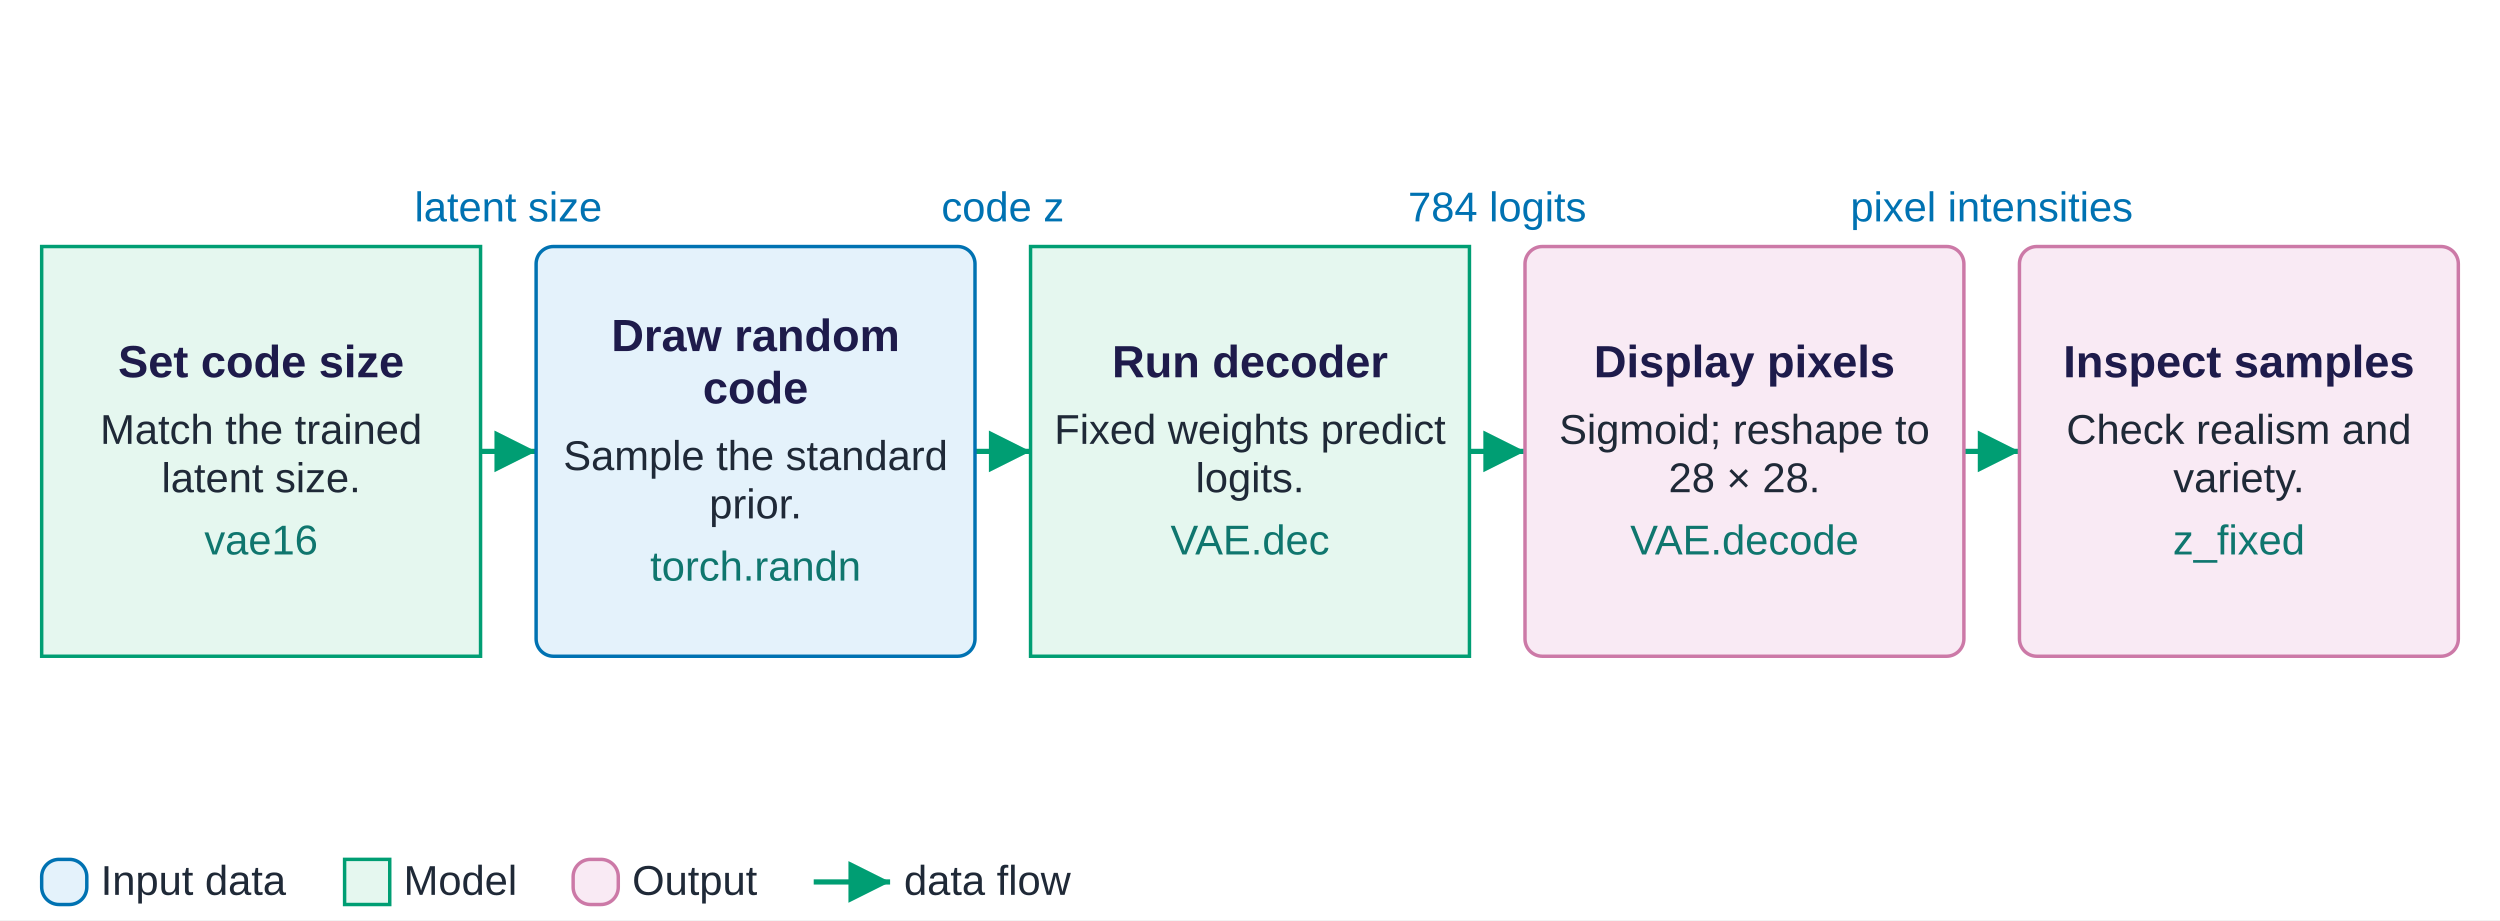
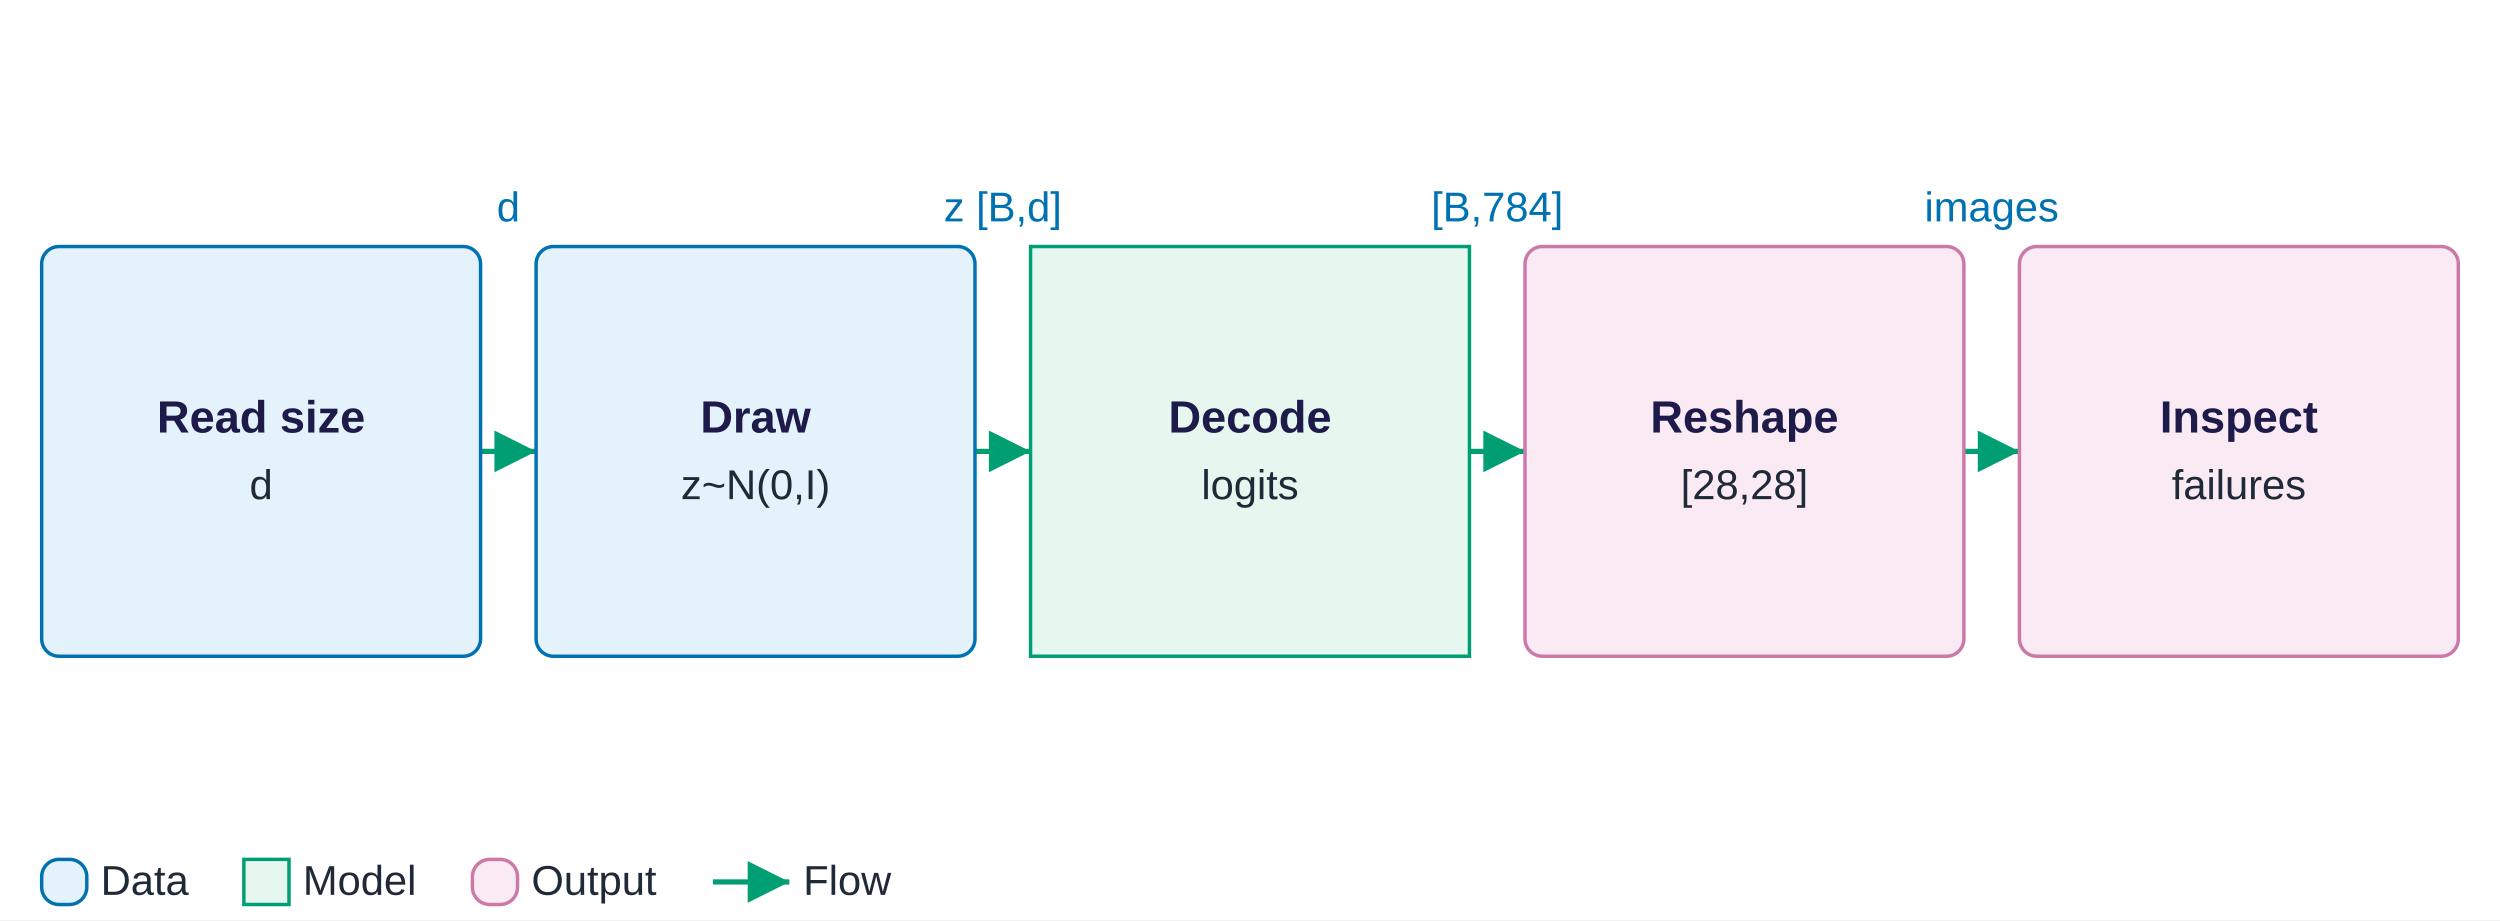
<svg xmlns="http://www.w3.org/2000/svg" width="1440" height="530" role="img">
  <rect width="100%" height="100%" fill="white" />
  <defs>
    <marker id="arrow009E73" markerWidth="8" markerHeight="8" refX="8" refY="4" orient="auto">
      <path d="M0,0 L8,4 L0,8" fill="#009E73" />
    </marker>
  </defs>
  <polyline points="276.8,260 308.8,260" fill="none" stroke="#009E73" stroke-width="3" marker-end="url(#arrow009E73)" />
  <text font-family="Arial,sans-serif" font-size="24" fill="#0072B2" font-weight="400" text-anchor="middle">
-     <tspan x="292.8" y="127.52">latent size</tspan>
+     <tspan x="292.8" y="127.52">d</tspan>
  </text>
  <polyline points="561.6,260 593.6,260" fill="none" stroke="#009E73" stroke-width="3" marker-end="url(#arrow009E73)" />
  <text font-family="Arial,sans-serif" font-size="24" fill="#0072B2" font-weight="400" text-anchor="middle">
-     <tspan x="577.6" y="127.52">code z</tspan>
+     <tspan x="577.6" y="127.52">z [B,d]</tspan>
  </text>
  <polyline points="846.4,260 878.4,260" fill="none" stroke="#009E73" stroke-width="3" marker-end="url(#arrow009E73)" />
  <text font-family="Arial,sans-serif" font-size="24" fill="#0072B2" font-weight="400" text-anchor="middle">
-     <tspan x="862.4" y="127.52">784 logits</tspan>
+     <tspan x="862.4" y="127.52">[B,784]</tspan>
  </text>
  <polyline points="1131.2,260 1163.2,260" fill="none" stroke="#009E73" stroke-width="3" marker-end="url(#arrow009E73)" />
  <text font-family="Arial,sans-serif" font-size="24" fill="#0072B2" font-weight="400" text-anchor="middle">
-     <tspan x="1147.2" y="127.52">pixel intensities</tspan>
+     <tspan x="1147.2" y="127.52">images</tspan>
  </text>
-   <rect x="24" y="142" width="252.8" height="236" rx="0" fill="#E5F7EF" stroke="#009E73" stroke-width="2" />
+   <rect x="24" y="142" width="252.8" height="236" rx="10" fill="#E4F2FB" stroke="#0072B2" stroke-width="2" />
  <text font-family="Arial,sans-serif" font-size="26" fill="#1E1B4B" font-weight="700" text-anchor="middle">
-     <tspan x="150.4" y="217.3">Set code size</tspan>
+     <tspan x="150.4" y="249.14">Read size</tspan>
  </text>
  <text font-family="Arial,sans-serif" font-size="24" fill="#1F2937" font-weight="400" text-anchor="middle">
-     <tspan x="150.4" y="255.68">Match the trained</tspan>
-   </text>
-   <text font-family="Arial,sans-serif" font-size="24" fill="#1F2937" font-weight="400" text-anchor="middle">
-     <tspan x="150.4" y="283.52">latent size.</tspan>
-   </text>
-   <text font-family="Arial,sans-serif" font-size="24" fill="#0F766E" font-weight="400" text-anchor="middle">
-     <tspan x="150.4" y="319.36">vae16</tspan>
+     <tspan x="150.4" y="287.52">d</tspan>
  </text>
  <rect x="308.8" y="142" width="252.8" height="236" rx="10" fill="#E4F2FB" stroke="#0072B2" stroke-width="2" />
  <text font-family="Arial,sans-serif" font-size="26" fill="#1E1B4B" font-weight="700" text-anchor="middle">
-     <tspan x="435.2" y="202.22">Draw random</tspan>
-   </text>
-   <text font-family="Arial,sans-serif" font-size="26" fill="#1E1B4B" font-weight="700" text-anchor="middle">
-     <tspan x="435.2" y="232.38">code</tspan>
+     <tspan x="435.2" y="249.14">Draw</tspan>
  </text>
  <text font-family="Arial,sans-serif" font-size="24" fill="#1F2937" font-weight="400" text-anchor="middle">
-     <tspan x="435.2" y="270.76">Sample the standard</tspan>
-   </text>
-   <text font-family="Arial,sans-serif" font-size="24" fill="#1F2937" font-weight="400" text-anchor="middle">
-     <tspan x="435.2" y="298.6">prior.</tspan>
-   </text>
-   <text font-family="Arial,sans-serif" font-size="24" fill="#0F766E" font-weight="400" text-anchor="middle">
-     <tspan x="435.2" y="334.44">torch.randn</tspan>
+     <tspan x="435.2" y="287.52">z~N(0,I)</tspan>
  </text>
  <rect x="593.6" y="142" width="252.8" height="236" rx="0" fill="#E5F7EF" stroke="#009E73" stroke-width="2" />
  <text font-family="Arial,sans-serif" font-size="26" fill="#1E1B4B" font-weight="700" text-anchor="middle">
-     <tspan x="720" y="217.3">Run decoder</tspan>
+     <tspan x="720" y="249.14">Decode</tspan>
  </text>
  <text font-family="Arial,sans-serif" font-size="24" fill="#1F2937" font-weight="400" text-anchor="middle">
-     <tspan x="720" y="255.68">Fixed weights predict</tspan>
-   </text>
-   <text font-family="Arial,sans-serif" font-size="24" fill="#1F2937" font-weight="400" text-anchor="middle">
-     <tspan x="720" y="283.52">logits.</tspan>
-   </text>
-   <text font-family="Arial,sans-serif" font-size="24" fill="#0F766E" font-weight="400" text-anchor="middle">
-     <tspan x="720" y="319.36">VAE.dec</tspan>
+     <tspan x="720" y="287.52">logits</tspan>
  </text>
  <rect x="878.4" y="142" width="252.8" height="236" rx="10" fill="#F9EAF4" stroke="#CC79A7" stroke-width="2" />
  <text font-family="Arial,sans-serif" font-size="26" fill="#1E1B4B" font-weight="700" text-anchor="middle">
-     <tspan x="1004.8" y="217.3">Display pixels</tspan>
+     <tspan x="1004.8" y="249.14">Reshape</tspan>
  </text>
  <text font-family="Arial,sans-serif" font-size="24" fill="#1F2937" font-weight="400" text-anchor="middle">
-     <tspan x="1004.8" y="255.68">Sigmoid; reshape to</tspan>
-   </text>
-   <text font-family="Arial,sans-serif" font-size="24" fill="#1F2937" font-weight="400" text-anchor="middle">
-     <tspan x="1004.8" y="283.52">28 × 28.</tspan>
-   </text>
-   <text font-family="Arial,sans-serif" font-size="24" fill="#0F766E" font-weight="400" text-anchor="middle">
-     <tspan x="1004.8" y="319.36">VAE.decode</tspan>
+     <tspan x="1004.8" y="287.52">[28,28]</tspan>
  </text>
  <rect x="1163.2" y="142" width="252.8" height="236" rx="10" fill="#F9EAF4" stroke="#CC79A7" stroke-width="2" />
  <text font-family="Arial,sans-serif" font-size="26" fill="#1E1B4B" font-weight="700" text-anchor="middle">
-     <tspan x="1289.6" y="217.3">Inspect samples</tspan>
+     <tspan x="1289.6" y="249.14">Inspect</tspan>
  </text>
  <text font-family="Arial,sans-serif" font-size="24" fill="#1F2937" font-weight="400" text-anchor="middle">
-     <tspan x="1289.6" y="255.68">Check realism and</tspan>
-   </text>
-   <text font-family="Arial,sans-serif" font-size="24" fill="#1F2937" font-weight="400" text-anchor="middle">
-     <tspan x="1289.6" y="283.52">variety.</tspan>
-   </text>
-   <text font-family="Arial,sans-serif" font-size="24" fill="#0F766E" font-weight="400" text-anchor="middle">
-     <tspan x="1289.6" y="319.36">z_fixed</tspan>
+     <tspan x="1289.6" y="287.52">failures</tspan>
  </text>
  <rect x="24" y="495" width="26" height="26" rx="10" fill="#E4F2FB" stroke="#0072B2" stroke-width="2" />
  <text font-family="Arial,sans-serif" font-size="24" fill="#1F2937" font-weight="400" text-anchor="start">
-     <tspan x="58" y="515.44">Input data</tspan>
+     <tspan x="58" y="515.44">Data</tspan>
  </text>
-   <rect x="198.488" y="495" width="26" height="26" rx="0" fill="#E5F7EF" stroke="#009E73" stroke-width="2" />
+   <rect x="140.462" y="495" width="26" height="26" rx="0" fill="#E5F7EF" stroke="#009E73" stroke-width="2" />
  <text font-family="Arial,sans-serif" font-size="24" fill="#1F2937" font-weight="400" text-anchor="start">
-     <tspan x="232.488" y="515.44">Model</tspan>
+     <tspan x="174.462" y="515.44">Model</tspan>
  </text>
-   <rect x="330.128" y="495" width="26" height="26" rx="10" fill="#F9EAF4" stroke="#CC79A7" stroke-width="2" />
+   <rect x="272.101" y="495" width="26" height="26" rx="10" fill="#F9EAF4" stroke="#CC79A7" stroke-width="2" />
  <text font-family="Arial,sans-serif" font-size="24" fill="#1F2937" font-weight="400" text-anchor="start">
-     <tspan x="364.128" y="515.44">Output</tspan>
+     <tspan x="306.101" y="515.44">Output</tspan>
  </text>
-   <polyline points="468.697,508 512.697,508" fill="none" stroke="#009E73" stroke-width="3" marker-end="url(#arrow009E73)" />
+   <polyline points="410.671,508 454.671,508" fill="none" stroke="#009E73" stroke-width="3" marker-end="url(#arrow009E73)" />
  <text font-family="Arial,sans-serif" font-size="24" fill="#1F2937" font-weight="400" text-anchor="start">
-     <tspan x="520.697" y="515.44">data flow</tspan>
+     <tspan x="462.671" y="515.44">Flow</tspan>
  </text>
</svg>
